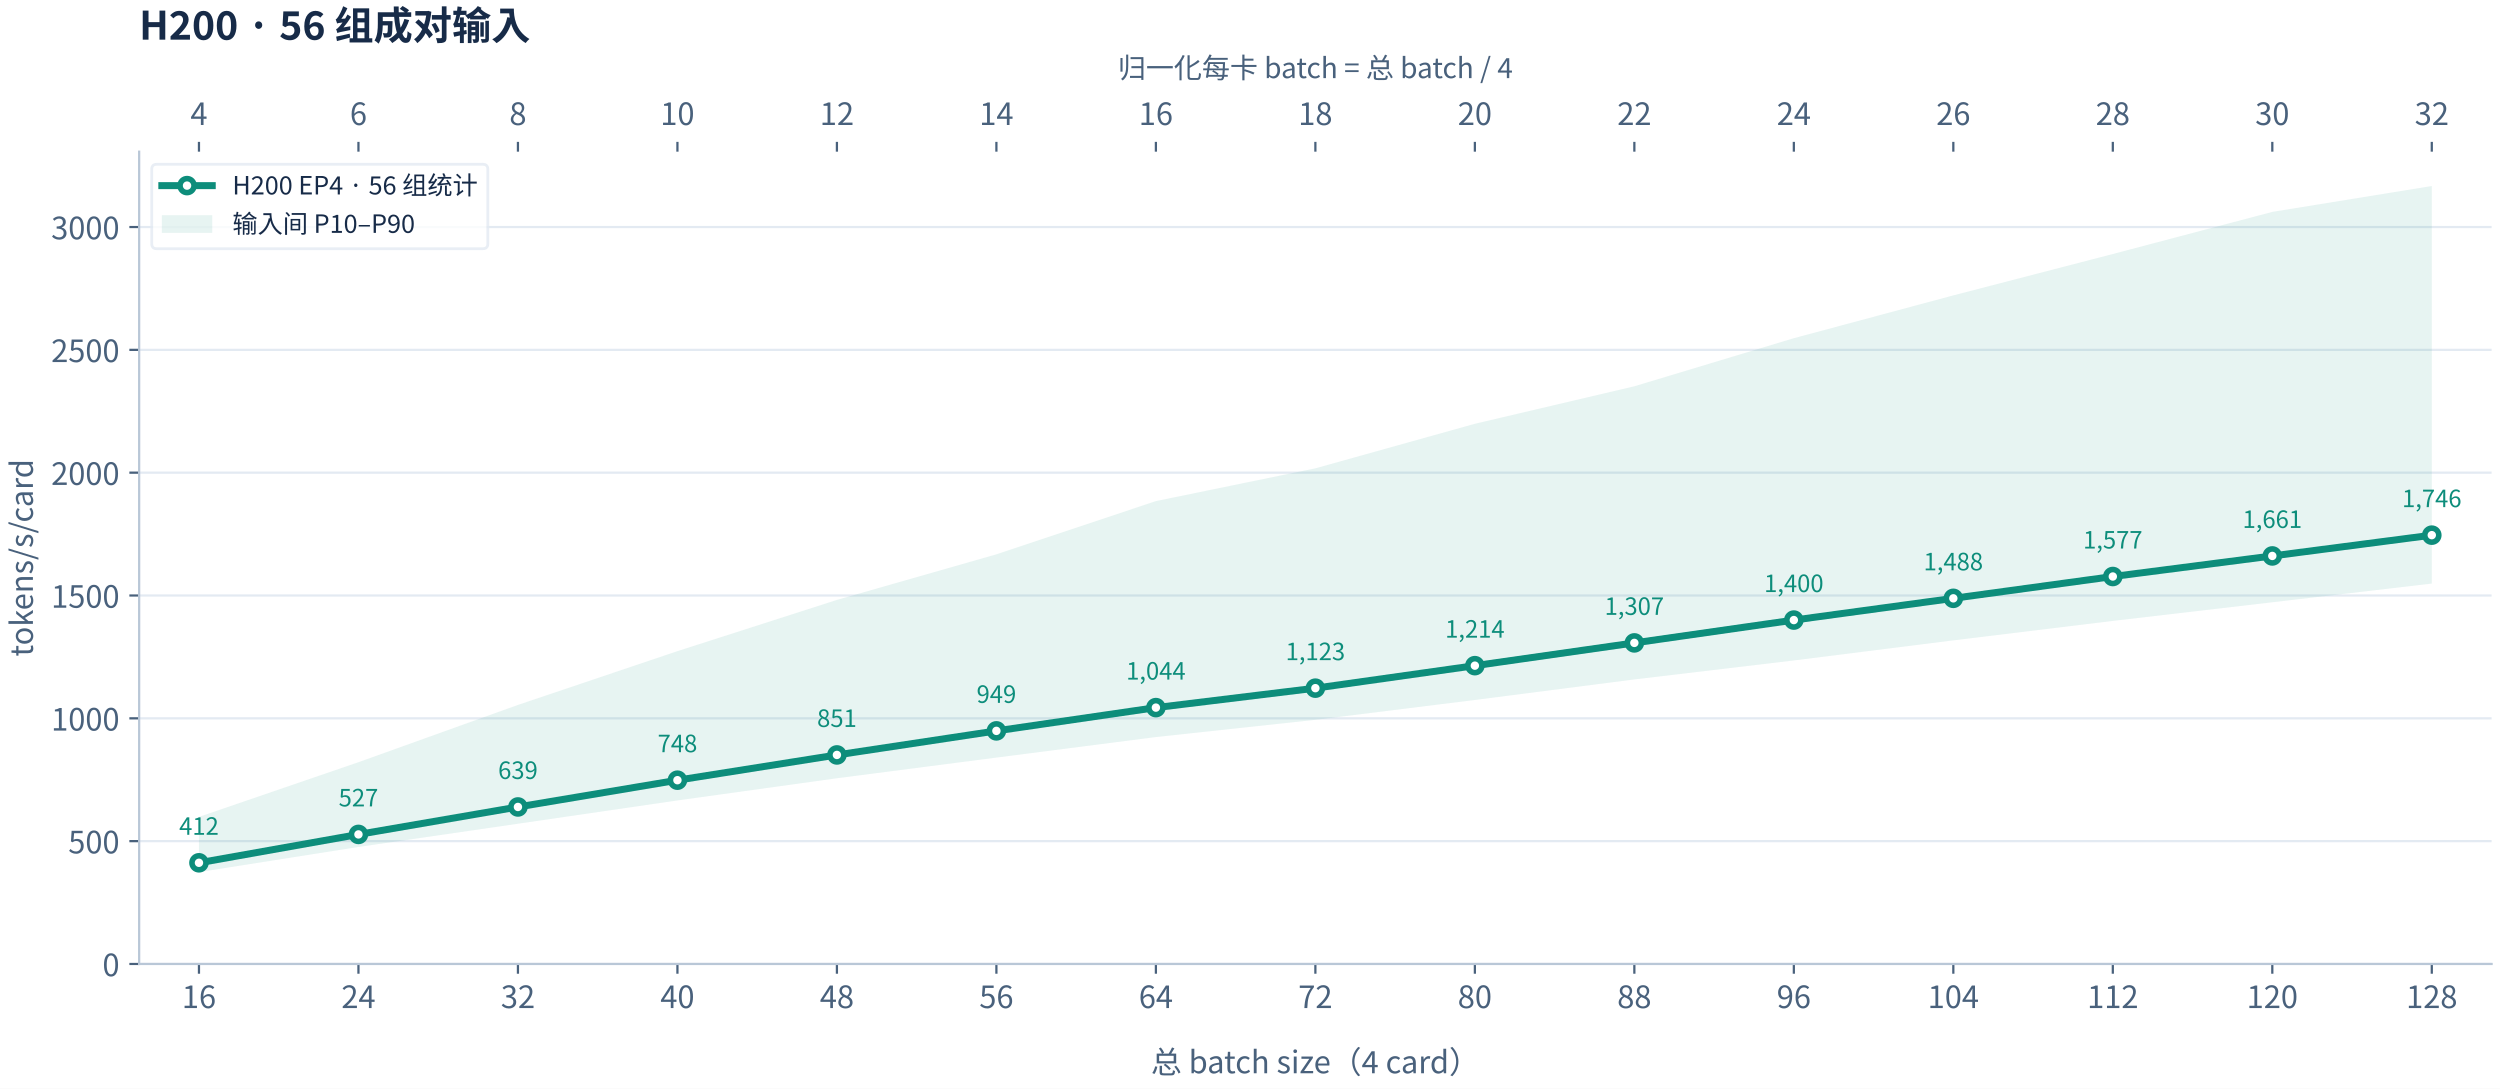
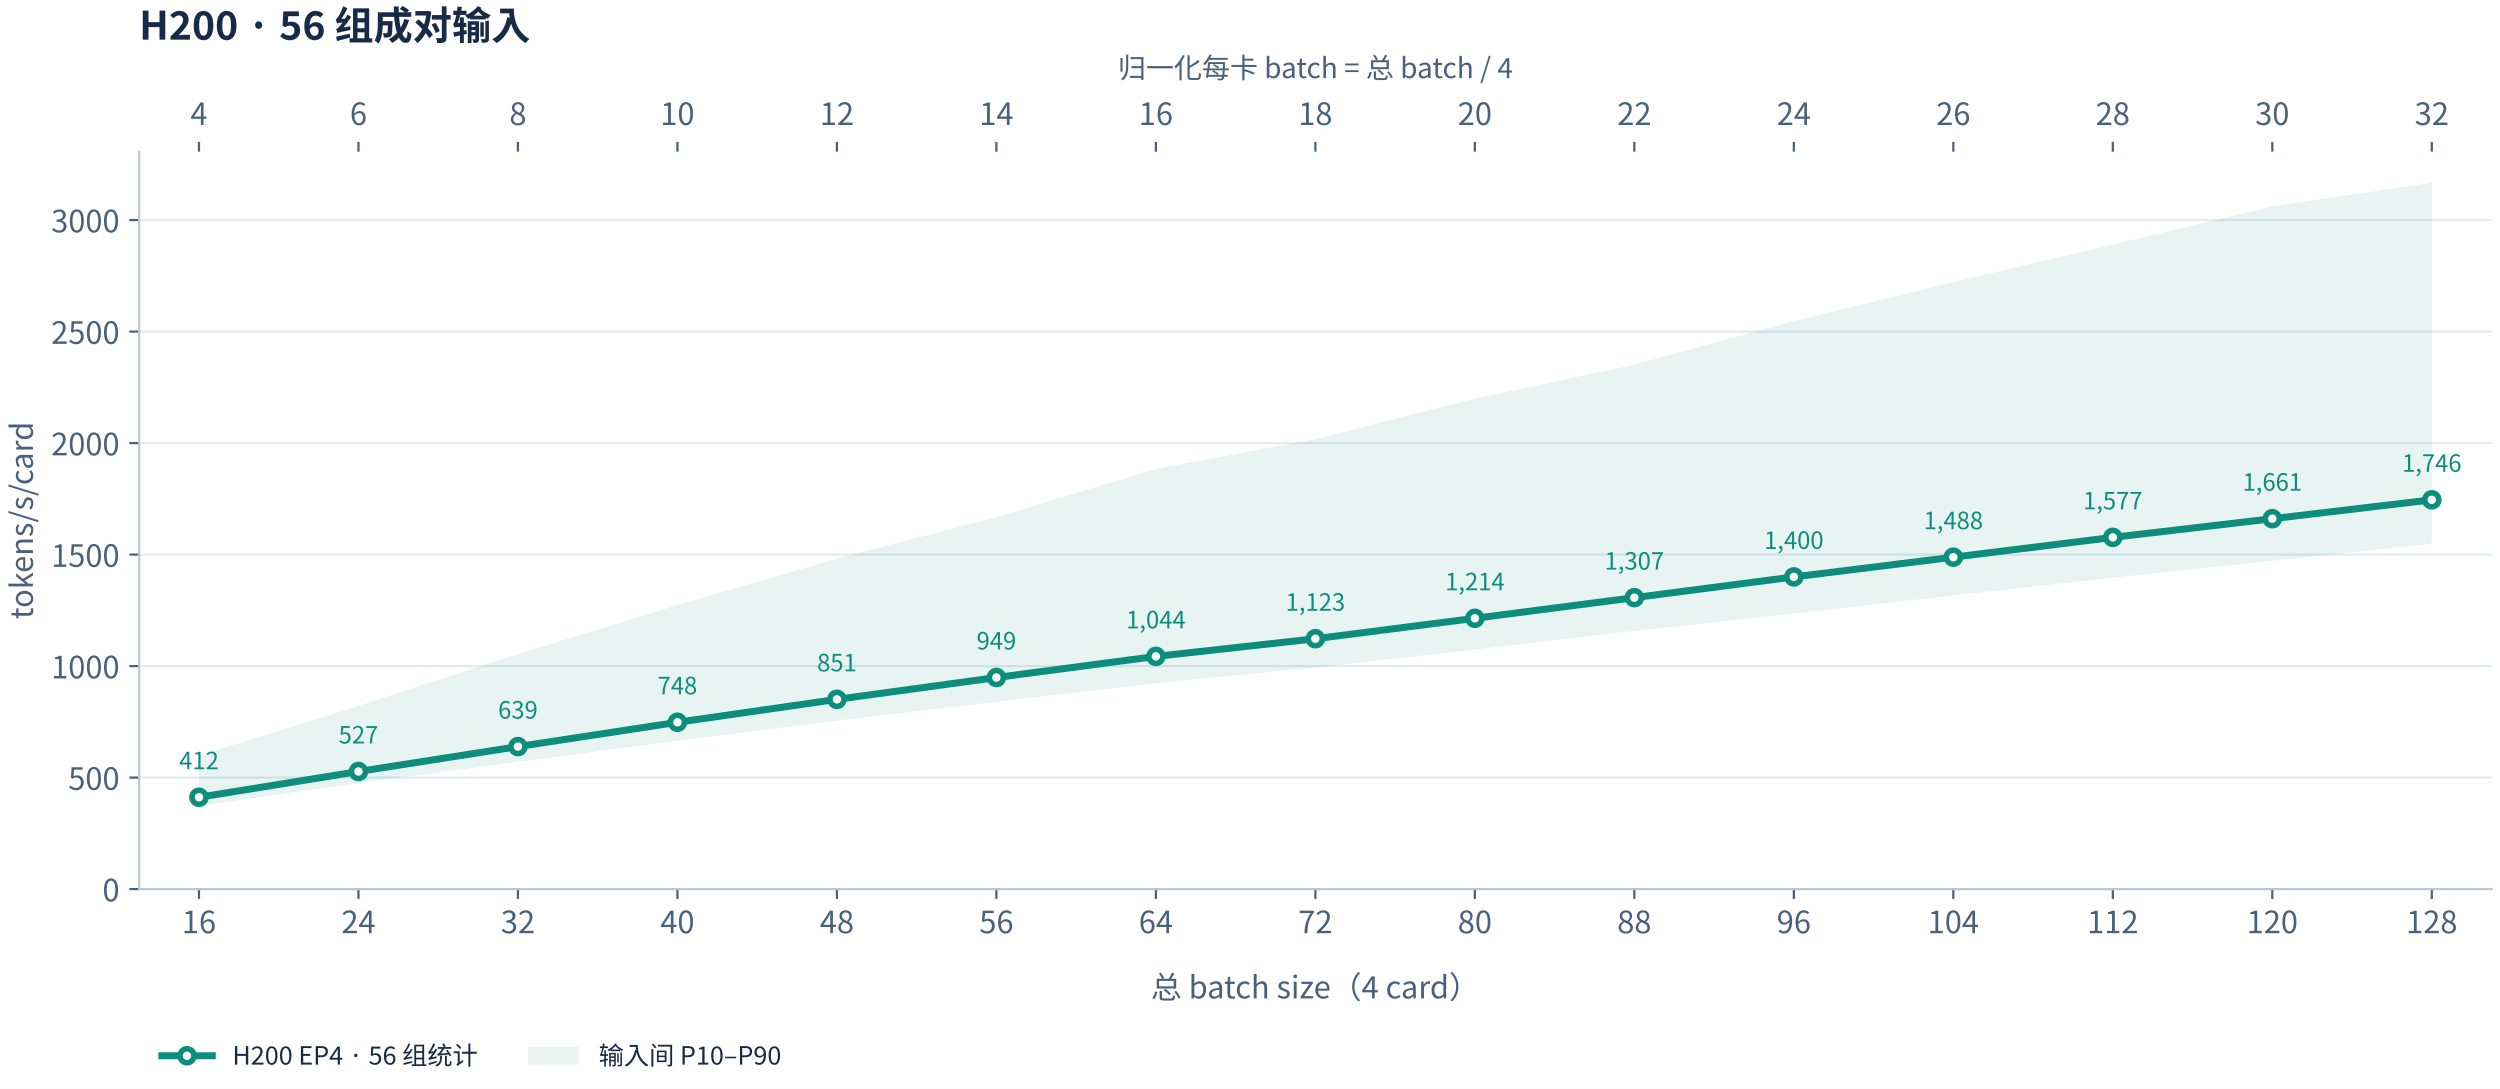
<svg xmlns="http://www.w3.org/2000/svg" xmlns:xlink="http://www.w3.org/1999/xlink" role="img" aria-label="H200 · 56 组成对输入" width="892.8pt" height="388.8pt" viewBox="0 0 892.8 388.8" version="1.1">
  <defs>
    <style type="text/css">*{stroke-linejoin: round; stroke-linecap: butt}</style>
  </defs>
  <g id="h200-56-throughput-figure_1">
    <g id="h200-56-throughput-patch_1">
      <path d="M 0 388.8 L 892.8 388.8 L 892.8 0 L 0 0 z " style="fill: #ffffff" />
    </g>
    <g id="h200-56-throughput-axes_1">
      <g id="h200-56-throughput-patch_2">
-         <path d="M 49.695 344.25 L 889.8 344.25 L 889.8 54.172 L 49.695 54.172 z " style="fill: #ffffff" />
+         <path d="M 49.695 317.517 L 889.8 317.517 L 889.8 54.172 L 49.695 54.172 z " style="fill: #ffffff" />
      </g>
      <g id="h200-56-throughput-axes_2">
        <g id="h200-56-throughput-patch_3">
          <path d="M 49.695 54.172 L 889.8 54.172 L 889.8 54.172 L 49.695 54.172 z " style="fill: #ffffff" />
        </g>
        <g id="h200-56-throughput-matplotlib.axis_1">
          <g id="h200-56-throughput-xtick_1">
            <g id="h200-56-throughput-line2d_1">
              <defs>
                <path id="h200-56-throughput-mecb2e9e9a6" d="M 0 0 L 0 -3.5 " style="stroke: #49617c; stroke-width: 0.8" />
              </defs>
              <g>
                <use xlink:href="#h200-56-throughput-mecb2e9e9a6" x="71.054" y="54.172" style="fill: #49617c; stroke: #49617c; stroke-width: 0.8" />
              </g>
            </g>
            <g id="h200-56-throughput-text_1">
              <text style="font-size: 11px; font-family: 'Noto Sans CJK JP'; text-anchor: middle; fill: #49617c" x="71.054" y="44.652" transform="rotate(-0 71.05383 44.65212)">4</text>
            </g>
          </g>
          <g id="h200-56-throughput-xtick_2">
            <g id="h200-56-throughput-line2d_2">
              <g>
                <use xlink:href="#h200-56-throughput-mecb2e9e9a6" x="128.01" y="54.172" style="fill: #49617c; stroke: #49617c; stroke-width: 0.8" />
              </g>
            </g>
            <g id="h200-56-throughput-text_2">
              <text style="font-size: 11px; font-family: 'Noto Sans CJK JP'; text-anchor: middle; fill: #49617c" x="128.01" y="44.652" transform="rotate(-0 128.0101 44.65212)">6</text>
            </g>
          </g>
          <g id="h200-56-throughput-xtick_3">
            <g id="h200-56-throughput-line2d_3">
              <g>
                <use xlink:href="#h200-56-throughput-mecb2e9e9a6" x="184.966" y="54.172" style="fill: #49617c; stroke: #49617c; stroke-width: 0.8" />
              </g>
            </g>
            <g id="h200-56-throughput-text_3">
              <text style="font-size: 11px; font-family: 'Noto Sans CJK JP'; text-anchor: middle; fill: #49617c" x="184.966" y="44.652" transform="rotate(-0 184.9663 44.65212)">8</text>
            </g>
          </g>
          <g id="h200-56-throughput-xtick_4">
            <g id="h200-56-throughput-line2d_4">
              <g>
                <use xlink:href="#h200-56-throughput-mecb2e9e9a6" x="241.923" y="54.172" style="fill: #49617c; stroke: #49617c; stroke-width: 0.8" />
              </g>
            </g>
            <g id="h200-56-throughput-text_4">
              <text style="font-size: 11px; font-family: 'Noto Sans CJK JP'; text-anchor: middle; fill: #49617c" x="241.923" y="44.652" transform="rotate(-0 241.9225 44.65212)">10</text>
            </g>
          </g>
          <g id="h200-56-throughput-xtick_5">
            <g id="h200-56-throughput-line2d_5">
              <g>
                <use xlink:href="#h200-56-throughput-mecb2e9e9a6" x="298.879" y="54.172" style="fill: #49617c; stroke: #49617c; stroke-width: 0.8" />
              </g>
            </g>
            <g id="h200-56-throughput-text_5">
              <text style="font-size: 11px; font-family: 'Noto Sans CJK JP'; text-anchor: middle; fill: #49617c" x="298.879" y="44.652" transform="rotate(-0 298.8788 44.65212)">12</text>
            </g>
          </g>
          <g id="h200-56-throughput-xtick_6">
            <g id="h200-56-throughput-line2d_6">
              <g>
                <use xlink:href="#h200-56-throughput-mecb2e9e9a6" x="355.835" y="54.172" style="fill: #49617c; stroke: #49617c; stroke-width: 0.8" />
              </g>
            </g>
            <g id="h200-56-throughput-text_6">
              <text style="font-size: 11px; font-family: 'Noto Sans CJK JP'; text-anchor: middle; fill: #49617c" x="355.835" y="44.652" transform="rotate(-0 355.835 44.65212)">14</text>
            </g>
          </g>
          <g id="h200-56-throughput-xtick_7">
            <g id="h200-56-throughput-line2d_7">
              <g>
                <use xlink:href="#h200-56-throughput-mecb2e9e9a6" x="412.791" y="54.172" style="fill: #49617c; stroke: #49617c; stroke-width: 0.8" />
              </g>
            </g>
            <g id="h200-56-throughput-text_7">
              <text style="font-size: 11px; font-family: 'Noto Sans CJK JP'; text-anchor: middle; fill: #49617c" x="412.791" y="44.652" transform="rotate(-0 412.7913 44.65212)">16</text>
            </g>
          </g>
          <g id="h200-56-throughput-xtick_8">
            <g id="h200-56-throughput-line2d_8">
              <g>
                <use xlink:href="#h200-56-throughput-mecb2e9e9a6" x="469.748" y="54.172" style="fill: #49617c; stroke: #49617c; stroke-width: 0.8" />
              </g>
            </g>
            <g id="h200-56-throughput-text_8">
              <text style="font-size: 11px; font-family: 'Noto Sans CJK JP'; text-anchor: middle; fill: #49617c" x="469.748" y="44.652" transform="rotate(-0 469.7475 44.65212)">18</text>
            </g>
          </g>
          <g id="h200-56-throughput-xtick_9">
            <g id="h200-56-throughput-line2d_9">
              <g>
                <use xlink:href="#h200-56-throughput-mecb2e9e9a6" x="526.704" y="54.172" style="fill: #49617c; stroke: #49617c; stroke-width: 0.8" />
              </g>
            </g>
            <g id="h200-56-throughput-text_9">
              <text style="font-size: 11px; font-family: 'Noto Sans CJK JP'; text-anchor: middle; fill: #49617c" x="526.704" y="44.652" transform="rotate(-0 526.7037 44.65212)">20</text>
            </g>
          </g>
          <g id="h200-56-throughput-xtick_10">
            <g id="h200-56-throughput-line2d_10">
              <g>
                <use xlink:href="#h200-56-throughput-mecb2e9e9a6" x="583.66" y="54.172" style="fill: #49617c; stroke: #49617c; stroke-width: 0.8" />
              </g>
            </g>
            <g id="h200-56-throughput-text_10">
              <text style="font-size: 11px; font-family: 'Noto Sans CJK JP'; text-anchor: middle; fill: #49617c" x="583.66" y="44.652" transform="rotate(-0 583.66 44.65212)">22</text>
            </g>
          </g>
          <g id="h200-56-throughput-xtick_11">
            <g id="h200-56-throughput-line2d_11">
              <g>
                <use xlink:href="#h200-56-throughput-mecb2e9e9a6" x="640.616" y="54.172" style="fill: #49617c; stroke: #49617c; stroke-width: 0.8" />
              </g>
            </g>
            <g id="h200-56-throughput-text_11">
              <text style="font-size: 11px; font-family: 'Noto Sans CJK JP'; text-anchor: middle; fill: #49617c" x="640.616" y="44.652" transform="rotate(-0 640.6162 44.65212)">24</text>
            </g>
          </g>
          <g id="h200-56-throughput-xtick_12">
            <g id="h200-56-throughput-line2d_12">
              <g>
                <use xlink:href="#h200-56-throughput-mecb2e9e9a6" x="697.572" y="54.172" style="fill: #49617c; stroke: #49617c; stroke-width: 0.8" />
              </g>
            </g>
            <g id="h200-56-throughput-text_12">
              <text style="font-size: 11px; font-family: 'Noto Sans CJK JP'; text-anchor: middle; fill: #49617c" x="697.572" y="44.652" transform="rotate(-0 697.5725 44.65212)">26</text>
            </g>
          </g>
          <g id="h200-56-throughput-xtick_13">
            <g id="h200-56-throughput-line2d_13">
              <g>
                <use xlink:href="#h200-56-throughput-mecb2e9e9a6" x="754.529" y="54.172" style="fill: #49617c; stroke: #49617c; stroke-width: 0.8" />
              </g>
            </g>
            <g id="h200-56-throughput-text_13">
              <text style="font-size: 11px; font-family: 'Noto Sans CJK JP'; text-anchor: middle; fill: #49617c" x="754.529" y="44.652" transform="rotate(-0 754.5287 44.65212)">28</text>
            </g>
          </g>
          <g id="h200-56-throughput-xtick_14">
            <g id="h200-56-throughput-line2d_14">
              <g>
                <use xlink:href="#h200-56-throughput-mecb2e9e9a6" x="811.485" y="54.172" style="fill: #49617c; stroke: #49617c; stroke-width: 0.8" />
              </g>
            </g>
            <g id="h200-56-throughput-text_14">
              <text style="font-size: 11px; font-family: 'Noto Sans CJK JP'; text-anchor: middle; fill: #49617c" x="811.485" y="44.652" transform="rotate(-0 811.4849 44.65212)">30</text>
            </g>
          </g>
          <g id="h200-56-throughput-xtick_15">
            <g id="h200-56-throughput-line2d_15">
              <g>
                <use xlink:href="#h200-56-throughput-mecb2e9e9a6" x="868.441" y="54.172" style="fill: #49617c; stroke: #49617c; stroke-width: 0.8" />
              </g>
            </g>
            <g id="h200-56-throughput-text_15">
              <text style="font-size: 11px; font-family: 'Noto Sans CJK JP'; text-anchor: middle; fill: #49617c" x="868.441" y="44.652" transform="rotate(-0 868.4412 44.65212)">32</text>
            </g>
          </g>
          <g id="h200-56-throughput-text_16">
            <text style="font-size: 10px; font-family: 'Noto Sans CJK JP'; text-anchor: middle; fill: #49617c" x="469.748" y="27.897" transform="rotate(-0 469.7475 27.8968)">归一化每卡 batch = 总 batch / 4</text>
          </g>
        </g>
        <g id="h200-56-throughput-matplotlib.axis_2" />
      </g>
      <g id="h200-56-throughput-matplotlib.axis_3">
        <g id="h200-56-throughput-xtick_16">
          <g id="h200-56-throughput-line2d_16">
            <defs>
              <path id="h200-56-throughput-mc6863bb9b3" d="M 0 0 L 0 3.5 " style="stroke: #49617c; stroke-width: 0.8" />
            </defs>
            <g>
-               <use xlink:href="#h200-56-throughput-mc6863bb9b3" x="71.054" y="344.25" style="fill: #49617c; stroke: #49617c; stroke-width: 0.8" />
+               <use xlink:href="#h200-56-throughput-mc6863bb9b3" x="71.054" y="317.517" style="fill: #49617c; stroke: #49617c; stroke-width: 0.8" />
            </g>
          </g>
          <g id="h200-56-throughput-text_17">
-             <text style="font-size: 11px; font-family: 'Noto Sans CJK JP'; text-anchor: middle; fill: #49617c" x="71.054" y="360.005" transform="rotate(-0 71.05383 360.0051)">16</text>
+             <text style="font-size: 11px; font-family: 'Noto Sans CJK JP'; text-anchor: middle; fill: #49617c" x="71.054" y="333.272" transform="rotate(-0 71.05383 333.2725)">16</text>
          </g>
        </g>
        <g id="h200-56-throughput-xtick_17">
          <g id="h200-56-throughput-line2d_17">
            <g>
-               <use xlink:href="#h200-56-throughput-mc6863bb9b3" x="128.01" y="344.25" style="fill: #49617c; stroke: #49617c; stroke-width: 0.8" />
+               <use xlink:href="#h200-56-throughput-mc6863bb9b3" x="128.01" y="317.517" style="fill: #49617c; stroke: #49617c; stroke-width: 0.8" />
            </g>
          </g>
          <g id="h200-56-throughput-text_18">
-             <text style="font-size: 11px; font-family: 'Noto Sans CJK JP'; text-anchor: middle; fill: #49617c" x="128.01" y="360.005" transform="rotate(-0 128.0101 360.0051)">24</text>
+             <text style="font-size: 11px; font-family: 'Noto Sans CJK JP'; text-anchor: middle; fill: #49617c" x="128.01" y="333.272" transform="rotate(-0 128.0101 333.2725)">24</text>
          </g>
        </g>
        <g id="h200-56-throughput-xtick_18">
          <g id="h200-56-throughput-line2d_18">
            <g>
-               <use xlink:href="#h200-56-throughput-mc6863bb9b3" x="184.966" y="344.25" style="fill: #49617c; stroke: #49617c; stroke-width: 0.8" />
+               <use xlink:href="#h200-56-throughput-mc6863bb9b3" x="184.966" y="317.517" style="fill: #49617c; stroke: #49617c; stroke-width: 0.8" />
            </g>
          </g>
          <g id="h200-56-throughput-text_19">
-             <text style="font-size: 11px; font-family: 'Noto Sans CJK JP'; text-anchor: middle; fill: #49617c" x="184.966" y="360.005" transform="rotate(-0 184.9663 360.0051)">32</text>
+             <text style="font-size: 11px; font-family: 'Noto Sans CJK JP'; text-anchor: middle; fill: #49617c" x="184.966" y="333.272" transform="rotate(-0 184.9663 333.2725)">32</text>
          </g>
        </g>
        <g id="h200-56-throughput-xtick_19">
          <g id="h200-56-throughput-line2d_19">
            <g>
-               <use xlink:href="#h200-56-throughput-mc6863bb9b3" x="241.923" y="344.25" style="fill: #49617c; stroke: #49617c; stroke-width: 0.8" />
+               <use xlink:href="#h200-56-throughput-mc6863bb9b3" x="241.923" y="317.517" style="fill: #49617c; stroke: #49617c; stroke-width: 0.8" />
            </g>
          </g>
          <g id="h200-56-throughput-text_20">
-             <text style="font-size: 11px; font-family: 'Noto Sans CJK JP'; text-anchor: middle; fill: #49617c" x="241.923" y="360.005" transform="rotate(-0 241.9225 360.0051)">40</text>
+             <text style="font-size: 11px; font-family: 'Noto Sans CJK JP'; text-anchor: middle; fill: #49617c" x="241.923" y="333.272" transform="rotate(-0 241.9225 333.2725)">40</text>
          </g>
        </g>
        <g id="h200-56-throughput-xtick_20">
          <g id="h200-56-throughput-line2d_20">
            <g>
-               <use xlink:href="#h200-56-throughput-mc6863bb9b3" x="298.879" y="344.25" style="fill: #49617c; stroke: #49617c; stroke-width: 0.8" />
+               <use xlink:href="#h200-56-throughput-mc6863bb9b3" x="298.879" y="317.517" style="fill: #49617c; stroke: #49617c; stroke-width: 0.8" />
            </g>
          </g>
          <g id="h200-56-throughput-text_21">
-             <text style="font-size: 11px; font-family: 'Noto Sans CJK JP'; text-anchor: middle; fill: #49617c" x="298.879" y="360.005" transform="rotate(-0 298.8788 360.0051)">48</text>
+             <text style="font-size: 11px; font-family: 'Noto Sans CJK JP'; text-anchor: middle; fill: #49617c" x="298.879" y="333.272" transform="rotate(-0 298.8788 333.2725)">48</text>
          </g>
        </g>
        <g id="h200-56-throughput-xtick_21">
          <g id="h200-56-throughput-line2d_21">
            <g>
-               <use xlink:href="#h200-56-throughput-mc6863bb9b3" x="355.835" y="344.25" style="fill: #49617c; stroke: #49617c; stroke-width: 0.8" />
+               <use xlink:href="#h200-56-throughput-mc6863bb9b3" x="355.835" y="317.517" style="fill: #49617c; stroke: #49617c; stroke-width: 0.8" />
            </g>
          </g>
          <g id="h200-56-throughput-text_22">
-             <text style="font-size: 11px; font-family: 'Noto Sans CJK JP'; text-anchor: middle; fill: #49617c" x="355.835" y="360.005" transform="rotate(-0 355.835 360.0051)">56</text>
+             <text style="font-size: 11px; font-family: 'Noto Sans CJK JP'; text-anchor: middle; fill: #49617c" x="355.835" y="333.272" transform="rotate(-0 355.835 333.2725)">56</text>
          </g>
        </g>
        <g id="h200-56-throughput-xtick_22">
          <g id="h200-56-throughput-line2d_22">
            <g>
-               <use xlink:href="#h200-56-throughput-mc6863bb9b3" x="412.791" y="344.25" style="fill: #49617c; stroke: #49617c; stroke-width: 0.8" />
+               <use xlink:href="#h200-56-throughput-mc6863bb9b3" x="412.791" y="317.517" style="fill: #49617c; stroke: #49617c; stroke-width: 0.8" />
            </g>
          </g>
          <g id="h200-56-throughput-text_23">
-             <text style="font-size: 11px; font-family: 'Noto Sans CJK JP'; text-anchor: middle; fill: #49617c" x="412.791" y="360.005" transform="rotate(-0 412.7913 360.0051)">64</text>
+             <text style="font-size: 11px; font-family: 'Noto Sans CJK JP'; text-anchor: middle; fill: #49617c" x="412.791" y="333.272" transform="rotate(-0 412.7913 333.2725)">64</text>
          </g>
        </g>
        <g id="h200-56-throughput-xtick_23">
          <g id="h200-56-throughput-line2d_23">
            <g>
-               <use xlink:href="#h200-56-throughput-mc6863bb9b3" x="469.748" y="344.25" style="fill: #49617c; stroke: #49617c; stroke-width: 0.8" />
+               <use xlink:href="#h200-56-throughput-mc6863bb9b3" x="469.748" y="317.517" style="fill: #49617c; stroke: #49617c; stroke-width: 0.8" />
            </g>
          </g>
          <g id="h200-56-throughput-text_24">
-             <text style="font-size: 11px; font-family: 'Noto Sans CJK JP'; text-anchor: middle; fill: #49617c" x="469.748" y="360.005" transform="rotate(-0 469.7475 360.0051)">72</text>
+             <text style="font-size: 11px; font-family: 'Noto Sans CJK JP'; text-anchor: middle; fill: #49617c" x="469.748" y="333.272" transform="rotate(-0 469.7475 333.2725)">72</text>
          </g>
        </g>
        <g id="h200-56-throughput-xtick_24">
          <g id="h200-56-throughput-line2d_24">
            <g>
-               <use xlink:href="#h200-56-throughput-mc6863bb9b3" x="526.704" y="344.25" style="fill: #49617c; stroke: #49617c; stroke-width: 0.8" />
+               <use xlink:href="#h200-56-throughput-mc6863bb9b3" x="526.704" y="317.517" style="fill: #49617c; stroke: #49617c; stroke-width: 0.8" />
            </g>
          </g>
          <g id="h200-56-throughput-text_25">
-             <text style="font-size: 11px; font-family: 'Noto Sans CJK JP'; text-anchor: middle; fill: #49617c" x="526.704" y="360.005" transform="rotate(-0 526.7037 360.0051)">80</text>
+             <text style="font-size: 11px; font-family: 'Noto Sans CJK JP'; text-anchor: middle; fill: #49617c" x="526.704" y="333.272" transform="rotate(-0 526.7037 333.2725)">80</text>
          </g>
        </g>
        <g id="h200-56-throughput-xtick_25">
          <g id="h200-56-throughput-line2d_25">
            <g>
-               <use xlink:href="#h200-56-throughput-mc6863bb9b3" x="583.66" y="344.25" style="fill: #49617c; stroke: #49617c; stroke-width: 0.8" />
+               <use xlink:href="#h200-56-throughput-mc6863bb9b3" x="583.66" y="317.517" style="fill: #49617c; stroke: #49617c; stroke-width: 0.8" />
            </g>
          </g>
          <g id="h200-56-throughput-text_26">
-             <text style="font-size: 11px; font-family: 'Noto Sans CJK JP'; text-anchor: middle; fill: #49617c" x="583.66" y="360.005" transform="rotate(-0 583.66 360.0051)">88</text>
+             <text style="font-size: 11px; font-family: 'Noto Sans CJK JP'; text-anchor: middle; fill: #49617c" x="583.66" y="333.272" transform="rotate(-0 583.66 333.2725)">88</text>
          </g>
        </g>
        <g id="h200-56-throughput-xtick_26">
          <g id="h200-56-throughput-line2d_26">
            <g>
-               <use xlink:href="#h200-56-throughput-mc6863bb9b3" x="640.616" y="344.25" style="fill: #49617c; stroke: #49617c; stroke-width: 0.8" />
+               <use xlink:href="#h200-56-throughput-mc6863bb9b3" x="640.616" y="317.517" style="fill: #49617c; stroke: #49617c; stroke-width: 0.8" />
            </g>
          </g>
          <g id="h200-56-throughput-text_27">
-             <text style="font-size: 11px; font-family: 'Noto Sans CJK JP'; text-anchor: middle; fill: #49617c" x="640.616" y="360.005" transform="rotate(-0 640.6162 360.0051)">96</text>
+             <text style="font-size: 11px; font-family: 'Noto Sans CJK JP'; text-anchor: middle; fill: #49617c" x="640.616" y="333.272" transform="rotate(-0 640.6162 333.2725)">96</text>
          </g>
        </g>
        <g id="h200-56-throughput-xtick_27">
          <g id="h200-56-throughput-line2d_27">
            <g>
-               <use xlink:href="#h200-56-throughput-mc6863bb9b3" x="697.572" y="344.25" style="fill: #49617c; stroke: #49617c; stroke-width: 0.8" />
+               <use xlink:href="#h200-56-throughput-mc6863bb9b3" x="697.572" y="317.517" style="fill: #49617c; stroke: #49617c; stroke-width: 0.8" />
            </g>
          </g>
          <g id="h200-56-throughput-text_28">
-             <text style="font-size: 11px; font-family: 'Noto Sans CJK JP'; text-anchor: middle; fill: #49617c" x="697.572" y="360.005" transform="rotate(-0 697.5725 360.0051)">104</text>
+             <text style="font-size: 11px; font-family: 'Noto Sans CJK JP'; text-anchor: middle; fill: #49617c" x="697.572" y="333.272" transform="rotate(-0 697.5725 333.2725)">104</text>
          </g>
        </g>
        <g id="h200-56-throughput-xtick_28">
          <g id="h200-56-throughput-line2d_28">
            <g>
-               <use xlink:href="#h200-56-throughput-mc6863bb9b3" x="754.529" y="344.25" style="fill: #49617c; stroke: #49617c; stroke-width: 0.8" />
+               <use xlink:href="#h200-56-throughput-mc6863bb9b3" x="754.529" y="317.517" style="fill: #49617c; stroke: #49617c; stroke-width: 0.8" />
            </g>
          </g>
          <g id="h200-56-throughput-text_29">
-             <text style="font-size: 11px; font-family: 'Noto Sans CJK JP'; text-anchor: middle; fill: #49617c" x="754.529" y="360.005" transform="rotate(-0 754.5287 360.0051)">112</text>
+             <text style="font-size: 11px; font-family: 'Noto Sans CJK JP'; text-anchor: middle; fill: #49617c" x="754.529" y="333.272" transform="rotate(-0 754.5287 333.2725)">112</text>
          </g>
        </g>
        <g id="h200-56-throughput-xtick_29">
          <g id="h200-56-throughput-line2d_29">
            <g>
-               <use xlink:href="#h200-56-throughput-mc6863bb9b3" x="811.485" y="344.25" style="fill: #49617c; stroke: #49617c; stroke-width: 0.8" />
+               <use xlink:href="#h200-56-throughput-mc6863bb9b3" x="811.485" y="317.517" style="fill: #49617c; stroke: #49617c; stroke-width: 0.8" />
            </g>
          </g>
          <g id="h200-56-throughput-text_30">
-             <text style="font-size: 11px; font-family: 'Noto Sans CJK JP'; text-anchor: middle; fill: #49617c" x="811.485" y="360.005" transform="rotate(-0 811.4849 360.0051)">120</text>
+             <text style="font-size: 11px; font-family: 'Noto Sans CJK JP'; text-anchor: middle; fill: #49617c" x="811.485" y="333.272" transform="rotate(-0 811.4849 333.2725)">120</text>
          </g>
        </g>
        <g id="h200-56-throughput-xtick_30">
          <g id="h200-56-throughput-line2d_30">
            <g>
-               <use xlink:href="#h200-56-throughput-mc6863bb9b3" x="868.441" y="344.25" style="fill: #49617c; stroke: #49617c; stroke-width: 0.8" />
+               <use xlink:href="#h200-56-throughput-mc6863bb9b3" x="868.441" y="317.517" style="fill: #49617c; stroke: #49617c; stroke-width: 0.8" />
            </g>
          </g>
          <g id="h200-56-throughput-text_31">
-             <text style="font-size: 11px; font-family: 'Noto Sans CJK JP'; text-anchor: middle; fill: #49617c" x="868.441" y="360.005" transform="rotate(-0 868.4412 360.0051)">128</text>
+             <text style="font-size: 11px; font-family: 'Noto Sans CJK JP'; text-anchor: middle; fill: #49617c" x="868.441" y="333.272" transform="rotate(-0 868.4412 333.2725)">128</text>
          </g>
        </g>
        <g id="h200-56-throughput-text_32">
-           <text style="font-size: 11px; font-family: 'Noto Sans CJK JP'; text-anchor: middle; fill: #49617c" x="469.748" y="383.28" transform="rotate(-0 469.7475 383.2801)">总 batch size（4 card）</text>
+           <text style="font-size: 11px; font-family: 'Noto Sans CJK JP'; text-anchor: middle; fill: #49617c" x="469.748" y="356.547" transform="rotate(-0 469.7475 356.5475)">总 batch size（4 card）</text>
        </g>
      </g>
      <g id="h200-56-throughput-matplotlib.axis_4">
        <g id="h200-56-throughput-ytick_1">
          <g id="h200-56-throughput-line2d_31">
-             <path d="M 49.695 344.25 L 889.8 344.25 " clip-path="url(#h200-56-throughput-pe8c5ae8e79)" style="fill: none; stroke: #e3eaf2; stroke-width: 0.8; stroke-linecap: square" />
+             <path d="M 49.695 317.517 L 889.8 317.517 " clip-path="url(#h200-56-throughput-p4785d5ebff)" style="fill: none; stroke: #e3eaf2; stroke-width: 0.8; stroke-linecap: square" />
          </g>
          <g id="h200-56-throughput-line2d_32">
            <defs>
              <path id="h200-56-throughput-mb630600054" d="M 0 0 L -3.5 0 " style="stroke: #49617c; stroke-width: 0.8" />
            </defs>
            <g>
-               <use xlink:href="#h200-56-throughput-mb630600054" x="49.695" y="344.25" style="fill: #49617c; stroke: #49617c; stroke-width: 0.8" />
+               <use xlink:href="#h200-56-throughput-mb630600054" x="49.695" y="317.517" style="fill: #49617c; stroke: #49617c; stroke-width: 0.8" />
            </g>
          </g>
          <g id="h200-56-throughput-text_33">
-             <text style="font-size: 11px; font-family: 'Noto Sans CJK JP'; text-anchor: end; fill: #49617c" x="42.695" y="348.627" transform="rotate(-0 42.69524 348.6274)">0</text>
+             <text style="font-size: 11px; font-family: 'Noto Sans CJK JP'; text-anchor: end; fill: #49617c" x="42.695" y="321.895" transform="rotate(-0 42.69524 321.8948)">0</text>
          </g>
        </g>
        <g id="h200-56-throughput-ytick_2">
          <g id="h200-56-throughput-line2d_33">
-             <path d="M 49.695 300.387 L 889.8 300.387 " clip-path="url(#h200-56-throughput-pe8c5ae8e79)" style="fill: none; stroke: #e3eaf2; stroke-width: 0.8; stroke-linecap: square" />
+             <path d="M 49.695 277.697 L 889.8 277.697 " clip-path="url(#h200-56-throughput-p4785d5ebff)" style="fill: none; stroke: #e3eaf2; stroke-width: 0.8; stroke-linecap: square" />
          </g>
          <g id="h200-56-throughput-line2d_34">
            <g>
-               <use xlink:href="#h200-56-throughput-mb630600054" x="49.695" y="300.387" style="fill: #49617c; stroke: #49617c; stroke-width: 0.8" />
+               <use xlink:href="#h200-56-throughput-mb630600054" x="49.695" y="277.697" style="fill: #49617c; stroke: #49617c; stroke-width: 0.8" />
            </g>
          </g>
          <g id="h200-56-throughput-text_34">
-             <text style="font-size: 11px; font-family: 'Noto Sans CJK JP'; text-anchor: end; fill: #49617c" x="42.695" y="304.765" transform="rotate(-0 42.69524 304.7652)">500</text>
+             <text style="font-size: 11px; font-family: 'Noto Sans CJK JP'; text-anchor: end; fill: #49617c" x="42.695" y="282.075" transform="rotate(-0 42.69524 282.0748)">500</text>
          </g>
        </g>
        <g id="h200-56-throughput-ytick_3">
          <g id="h200-56-throughput-line2d_35">
-             <path d="M 49.695 256.525 L 889.8 256.525 " clip-path="url(#h200-56-throughput-pe8c5ae8e79)" style="fill: none; stroke: #e3eaf2; stroke-width: 0.8; stroke-linecap: square" />
+             <path d="M 49.695 237.877 L 889.8 237.877 " clip-path="url(#h200-56-throughput-p4785d5ebff)" style="fill: none; stroke: #e3eaf2; stroke-width: 0.8; stroke-linecap: square" />
          </g>
          <g id="h200-56-throughput-line2d_36">
            <g>
-               <use xlink:href="#h200-56-throughput-mb630600054" x="49.695" y="256.525" style="fill: #49617c; stroke: #49617c; stroke-width: 0.8" />
+               <use xlink:href="#h200-56-throughput-mb630600054" x="49.695" y="237.877" style="fill: #49617c; stroke: #49617c; stroke-width: 0.8" />
            </g>
          </g>
          <g id="h200-56-throughput-text_35">
-             <text style="font-size: 11px; font-family: 'Noto Sans CJK JP'; text-anchor: end; fill: #49617c" x="42.695" y="260.903" transform="rotate(-0 42.69524 260.9029)">1000</text>
+             <text style="font-size: 11px; font-family: 'Noto Sans CJK JP'; text-anchor: end; fill: #49617c" x="42.695" y="242.255" transform="rotate(-0 42.69524 242.2547)">1000</text>
          </g>
        </g>
        <g id="h200-56-throughput-ytick_4">
          <g id="h200-56-throughput-line2d_37">
-             <path d="M 49.695 212.663 L 889.8 212.663 " clip-path="url(#h200-56-throughput-pe8c5ae8e79)" style="fill: none; stroke: #e3eaf2; stroke-width: 0.8; stroke-linecap: square" />
+             <path d="M 49.695 198.057 L 889.8 198.057 " clip-path="url(#h200-56-throughput-p4785d5ebff)" style="fill: none; stroke: #e3eaf2; stroke-width: 0.8; stroke-linecap: square" />
          </g>
          <g id="h200-56-throughput-line2d_38">
            <g>
-               <use xlink:href="#h200-56-throughput-mb630600054" x="49.695" y="212.663" style="fill: #49617c; stroke: #49617c; stroke-width: 0.8" />
+               <use xlink:href="#h200-56-throughput-mb630600054" x="49.695" y="198.057" style="fill: #49617c; stroke: #49617c; stroke-width: 0.8" />
            </g>
          </g>
          <g id="h200-56-throughput-text_36">
-             <text style="font-size: 11px; font-family: 'Noto Sans CJK JP'; text-anchor: end; fill: #49617c" x="42.695" y="217.041" transform="rotate(-0 42.69524 217.0406)">1500</text>
+             <text style="font-size: 11px; font-family: 'Noto Sans CJK JP'; text-anchor: end; fill: #49617c" x="42.695" y="202.435" transform="rotate(-0 42.69524 202.4346)">1500</text>
          </g>
        </g>
        <g id="h200-56-throughput-ytick_5">
          <g id="h200-56-throughput-line2d_39">
-             <path d="M 49.695 168.801 L 889.8 168.801 " clip-path="url(#h200-56-throughput-pe8c5ae8e79)" style="fill: none; stroke: #e3eaf2; stroke-width: 0.8; stroke-linecap: square" />
+             <path d="M 49.695 158.237 L 889.8 158.237 " clip-path="url(#h200-56-throughput-p4785d5ebff)" style="fill: none; stroke: #e3eaf2; stroke-width: 0.8; stroke-linecap: square" />
          </g>
          <g id="h200-56-throughput-line2d_40">
            <g>
-               <use xlink:href="#h200-56-throughput-mb630600054" x="49.695" y="168.801" style="fill: #49617c; stroke: #49617c; stroke-width: 0.8" />
+               <use xlink:href="#h200-56-throughput-mb630600054" x="49.695" y="158.237" style="fill: #49617c; stroke: #49617c; stroke-width: 0.8" />
            </g>
          </g>
          <g id="h200-56-throughput-text_37">
-             <text style="font-size: 11px; font-family: 'Noto Sans CJK JP'; text-anchor: end; fill: #49617c" x="42.695" y="173.178" transform="rotate(-0 42.69524 173.1784)">2000</text>
+             <text style="font-size: 11px; font-family: 'Noto Sans CJK JP'; text-anchor: end; fill: #49617c" x="42.695" y="162.615" transform="rotate(-0 42.69524 162.6146)">2000</text>
          </g>
        </g>
        <g id="h200-56-throughput-ytick_6">
          <g id="h200-56-throughput-line2d_41">
-             <path d="M 49.695 124.938 L 889.8 124.938 " clip-path="url(#h200-56-throughput-pe8c5ae8e79)" style="fill: none; stroke: #e3eaf2; stroke-width: 0.8; stroke-linecap: square" />
+             <path d="M 49.695 118.417 L 889.8 118.417 " clip-path="url(#h200-56-throughput-p4785d5ebff)" style="fill: none; stroke: #e3eaf2; stroke-width: 0.8; stroke-linecap: square" />
          </g>
          <g id="h200-56-throughput-line2d_42">
            <g>
-               <use xlink:href="#h200-56-throughput-mb630600054" x="49.695" y="124.938" style="fill: #49617c; stroke: #49617c; stroke-width: 0.8" />
+               <use xlink:href="#h200-56-throughput-mb630600054" x="49.695" y="118.417" style="fill: #49617c; stroke: #49617c; stroke-width: 0.8" />
            </g>
          </g>
          <g id="h200-56-throughput-text_38">
-             <text style="font-size: 11px; font-family: 'Noto Sans CJK JP'; text-anchor: end; fill: #49617c" x="42.695" y="129.316" transform="rotate(-0 42.69524 129.3161)">2500</text>
+             <text style="font-size: 11px; font-family: 'Noto Sans CJK JP'; text-anchor: end; fill: #49617c" x="42.695" y="122.794" transform="rotate(-0 42.69524 122.7945)">2500</text>
          </g>
        </g>
        <g id="h200-56-throughput-ytick_7">
          <g id="h200-56-throughput-line2d_43">
-             <path d="M 49.695 81.076 L 889.8 81.076 " clip-path="url(#h200-56-throughput-pe8c5ae8e79)" style="fill: none; stroke: #e3eaf2; stroke-width: 0.8; stroke-linecap: square" />
+             <path d="M 49.695 78.597 L 889.8 78.597 " clip-path="url(#h200-56-throughput-p4785d5ebff)" style="fill: none; stroke: #e3eaf2; stroke-width: 0.8; stroke-linecap: square" />
          </g>
          <g id="h200-56-throughput-line2d_44">
            <g>
-               <use xlink:href="#h200-56-throughput-mb630600054" x="49.695" y="81.076" style="fill: #49617c; stroke: #49617c; stroke-width: 0.8" />
+               <use xlink:href="#h200-56-throughput-mb630600054" x="49.695" y="78.597" style="fill: #49617c; stroke: #49617c; stroke-width: 0.8" />
            </g>
          </g>
          <g id="h200-56-throughput-text_39">
-             <text style="font-size: 11px; font-family: 'Noto Sans CJK JP'; text-anchor: end; fill: #49617c" x="42.695" y="85.454" transform="rotate(-0 42.69524 85.45385)">3000</text>
+             <text style="font-size: 11px; font-family: 'Noto Sans CJK JP'; text-anchor: end; fill: #49617c" x="42.695" y="82.974" transform="rotate(-0 42.69524 82.97443)">3000</text>
          </g>
        </g>
        <g id="h200-56-throughput-text_40">
-           <text style="font-size: 11px; font-family: 'Noto Sans CJK JP'; text-anchor: middle; fill: #49617c" x="11.756" y="199.211" transform="rotate(-90 11.75555 199.2108)">tokens/s/card</text>
+           <text style="font-size: 11px; font-family: 'Noto Sans CJK JP'; text-anchor: middle; fill: #49617c" x="11.756" y="185.844" transform="rotate(-90 11.75555 185.8445)">tokens/s/card</text>
        </g>
      </g>
      <g id="h200-56-throughput-FillBetweenPolyCollection_1">
        <defs>
-           <path id="h200-56-throughput-m5ecb9ef248" d="M 71.054 -97.069 L 71.054 -77.354 L 128.01 -86.33 L 184.966 -94.627 L 241.923 -102.947 L 298.879 -110.869 L 355.835 -118.25 L 412.791 -125.581 L 469.748 -131.736 L 526.704 -138.822 L 583.66 -146.16 L 640.616 -152.936 L 697.572 -160.11 L 754.529 -167.058 L 811.485 -173.716 L 868.441 -180.4 L 868.441 -322.377 L 868.441 -322.377 L 811.485 -313.133 L 754.529 -298.091 L 697.572 -283.317 L 640.616 -268.026 L 583.66 -250.854 L 526.704 -237.464 L 469.748 -221.553 L 412.791 -209.849 L 355.835 -190.841 L 298.879 -174.562 L 241.923 -156.266 L 184.966 -137.058 L 128.01 -116.603 L 71.054 -97.069 z " />
+           <path id="h200-56-throughput-m926514cd67" d="M 71.054 -118.962 L 71.054 -101.063 L 128.01 -109.213 L 184.966 -116.744 L 241.923 -124.298 L 298.879 -131.49 L 355.835 -138.191 L 412.791 -144.846 L 469.748 -150.434 L 526.704 -156.867 L 583.66 -163.528 L 640.616 -169.68 L 697.572 -176.193 L 754.529 -182.501 L 811.485 -188.545 L 868.441 -194.613 L 868.441 -323.506 L 868.441 -323.506 L 811.485 -315.114 L 754.529 -301.459 L 697.572 -288.046 L 640.616 -274.164 L 583.66 -258.574 L 526.704 -246.418 L 469.748 -231.973 L 412.791 -221.348 L 355.835 -204.092 L 298.879 -189.313 L 241.923 -172.703 L 184.966 -155.265 L 128.01 -136.696 L 71.054 -118.962 z " />
        </defs>
-         <g clip-path="url(#h200-56-throughput-pe8c5ae8e79)">
-           <use xlink:href="#h200-56-throughput-m5ecb9ef248" x="0" y="388.8" style="fill: #0d8d7b; fill-opacity: 0.1" />
+         <g clip-path="url(#h200-56-throughput-p4785d5ebff)">
+           <use xlink:href="#h200-56-throughput-m926514cd67" x="0" y="388.8" style="fill: #0d8d7b; fill-opacity: 0.1" />
        </g>
      </g>
      <g id="h200-56-throughput-line2d_45">
-         <path d="M 71.054 308.121 L 128.01 297.988 L 184.966 288.182 L 241.923 278.622 L 298.879 269.602 L 355.835 261.009 L 412.791 252.703 L 469.748 245.757 L 526.704 237.719 L 583.66 229.591 L 640.616 221.44 L 697.572 213.675 L 754.529 205.884 L 811.485 198.537 L 868.441 191.114 " clip-path="url(#h200-56-throughput-pe8c5ae8e79)" style="fill: none; stroke: #0d8d7b; stroke-width: 2.5; stroke-linecap: square" />
+         <path d="M 71.054 284.718 L 128.01 275.518 L 184.966 266.617 L 241.923 257.937 L 298.879 249.748 L 355.835 241.948 L 412.791 234.407 L 469.748 228.101 L 526.704 220.804 L 583.66 213.425 L 640.616 206.025 L 697.572 198.976 L 754.529 191.903 L 811.485 185.233 L 868.441 178.494 " clip-path="url(#h200-56-throughput-p4785d5ebff)" style="fill: none; stroke: #0d8d7b; stroke-width: 2.5; stroke-linecap: square" />
        <defs>
          <path id="h200-56-throughput-m98abdd7638" d="M 0 2.5 C 0.663 2.5 1.299 2.237 1.768 1.768 C 2.237 1.299 2.5 0.663 2.5 0 C 2.5 -0.663 2.237 -1.299 1.768 -1.768 C 1.299 -2.237 0.663 -2.5 0 -2.5 C -0.663 -2.5 -1.299 -2.237 -1.768 -1.768 C -2.237 -1.299 -2.5 -0.663 -2.5 0 C -2.5 0.663 -2.237 1.299 -1.768 1.768 C -1.299 2.237 -0.663 2.5 0 2.5 z " style="stroke: #0d8d7b; stroke-width: 2" />
        </defs>
-         <g clip-path="url(#h200-56-throughput-pe8c5ae8e79)">
-           <use xlink:href="#h200-56-throughput-m98abdd7638" x="71.054" y="308.121" style="fill: #ffffff; stroke: #0d8d7b; stroke-width: 2" />
-           <use xlink:href="#h200-56-throughput-m98abdd7638" x="128.01" y="297.988" style="fill: #ffffff; stroke: #0d8d7b; stroke-width: 2" />
-           <use xlink:href="#h200-56-throughput-m98abdd7638" x="184.966" y="288.182" style="fill: #ffffff; stroke: #0d8d7b; stroke-width: 2" />
-           <use xlink:href="#h200-56-throughput-m98abdd7638" x="241.923" y="278.622" style="fill: #ffffff; stroke: #0d8d7b; stroke-width: 2" />
-           <use xlink:href="#h200-56-throughput-m98abdd7638" x="298.879" y="269.602" style="fill: #ffffff; stroke: #0d8d7b; stroke-width: 2" />
-           <use xlink:href="#h200-56-throughput-m98abdd7638" x="355.835" y="261.009" style="fill: #ffffff; stroke: #0d8d7b; stroke-width: 2" />
-           <use xlink:href="#h200-56-throughput-m98abdd7638" x="412.791" y="252.703" style="fill: #ffffff; stroke: #0d8d7b; stroke-width: 2" />
-           <use xlink:href="#h200-56-throughput-m98abdd7638" x="469.748" y="245.757" style="fill: #ffffff; stroke: #0d8d7b; stroke-width: 2" />
-           <use xlink:href="#h200-56-throughput-m98abdd7638" x="526.704" y="237.719" style="fill: #ffffff; stroke: #0d8d7b; stroke-width: 2" />
-           <use xlink:href="#h200-56-throughput-m98abdd7638" x="583.66" y="229.591" style="fill: #ffffff; stroke: #0d8d7b; stroke-width: 2" />
-           <use xlink:href="#h200-56-throughput-m98abdd7638" x="640.616" y="221.44" style="fill: #ffffff; stroke: #0d8d7b; stroke-width: 2" />
-           <use xlink:href="#h200-56-throughput-m98abdd7638" x="697.572" y="213.675" style="fill: #ffffff; stroke: #0d8d7b; stroke-width: 2" />
-           <use xlink:href="#h200-56-throughput-m98abdd7638" x="754.529" y="205.884" style="fill: #ffffff; stroke: #0d8d7b; stroke-width: 2" />
-           <use xlink:href="#h200-56-throughput-m98abdd7638" x="811.485" y="198.537" style="fill: #ffffff; stroke: #0d8d7b; stroke-width: 2" />
-           <use xlink:href="#h200-56-throughput-m98abdd7638" x="868.441" y="191.114" style="fill: #ffffff; stroke: #0d8d7b; stroke-width: 2" />
+         <g clip-path="url(#h200-56-throughput-p4785d5ebff)">
+           <use xlink:href="#h200-56-throughput-m98abdd7638" x="71.054" y="284.718" style="fill: #ffffff; stroke: #0d8d7b; stroke-width: 2" />
+           <use xlink:href="#h200-56-throughput-m98abdd7638" x="128.01" y="275.518" style="fill: #ffffff; stroke: #0d8d7b; stroke-width: 2" />
+           <use xlink:href="#h200-56-throughput-m98abdd7638" x="184.966" y="266.617" style="fill: #ffffff; stroke: #0d8d7b; stroke-width: 2" />
+           <use xlink:href="#h200-56-throughput-m98abdd7638" x="241.923" y="257.937" style="fill: #ffffff; stroke: #0d8d7b; stroke-width: 2" />
+           <use xlink:href="#h200-56-throughput-m98abdd7638" x="298.879" y="249.748" style="fill: #ffffff; stroke: #0d8d7b; stroke-width: 2" />
+           <use xlink:href="#h200-56-throughput-m98abdd7638" x="355.835" y="241.948" style="fill: #ffffff; stroke: #0d8d7b; stroke-width: 2" />
+           <use xlink:href="#h200-56-throughput-m98abdd7638" x="412.791" y="234.407" style="fill: #ffffff; stroke: #0d8d7b; stroke-width: 2" />
+           <use xlink:href="#h200-56-throughput-m98abdd7638" x="469.748" y="228.101" style="fill: #ffffff; stroke: #0d8d7b; stroke-width: 2" />
+           <use xlink:href="#h200-56-throughput-m98abdd7638" x="526.704" y="220.804" style="fill: #ffffff; stroke: #0d8d7b; stroke-width: 2" />
+           <use xlink:href="#h200-56-throughput-m98abdd7638" x="583.66" y="213.425" style="fill: #ffffff; stroke: #0d8d7b; stroke-width: 2" />
+           <use xlink:href="#h200-56-throughput-m98abdd7638" x="640.616" y="206.025" style="fill: #ffffff; stroke: #0d8d7b; stroke-width: 2" />
+           <use xlink:href="#h200-56-throughput-m98abdd7638" x="697.572" y="198.976" style="fill: #ffffff; stroke: #0d8d7b; stroke-width: 2" />
+           <use xlink:href="#h200-56-throughput-m98abdd7638" x="754.529" y="191.903" style="fill: #ffffff; stroke: #0d8d7b; stroke-width: 2" />
+           <use xlink:href="#h200-56-throughput-m98abdd7638" x="811.485" y="185.233" style="fill: #ffffff; stroke: #0d8d7b; stroke-width: 2" />
+           <use xlink:href="#h200-56-throughput-m98abdd7638" x="868.441" y="178.494" style="fill: #ffffff; stroke: #0d8d7b; stroke-width: 2" />
        </g>
      </g>
      <g id="h200-56-throughput-patch_4">
-         <path d="M 49.695 344.25 L 49.695 54.172 " style="fill: none; stroke: #b9c7d7; stroke-width: 0.8; stroke-linejoin: miter; stroke-linecap: square" />
+         <path d="M 49.695 317.517 L 49.695 54.172 " style="fill: none; stroke: #b9c7d7; stroke-width: 0.8; stroke-linejoin: miter; stroke-linecap: square" />
      </g>
      <g id="h200-56-throughput-patch_5">
-         <path d="M 49.695 344.25 L 889.8 344.25 " style="fill: none; stroke: #b9c7d7; stroke-width: 0.8; stroke-linejoin: miter; stroke-linecap: square" />
+         <path d="M 49.695 317.517 L 889.8 317.517 " style="fill: none; stroke: #b9c7d7; stroke-width: 0.8; stroke-linejoin: miter; stroke-linecap: square" />
      </g>
      <g id="h200-56-throughput-text_41">
-         <text style="font-size: 8.5px; font-family: 'Noto Sans CJK JP'; text-anchor: middle; fill: #0d8d7b" x="71.054" y="298.121" transform="rotate(-0 71.05383 298.121)">412</text>
+         <text style="font-size: 8.5px; font-family: 'Noto Sans CJK JP'; text-anchor: middle; fill: #0d8d7b" x="71.054" y="274.718" transform="rotate(-0 71.05383 274.7179)">412</text>
      </g>
      <g id="h200-56-throughput-text_42">
-         <text style="font-size: 8.5px; font-family: 'Noto Sans CJK JP'; text-anchor: middle; fill: #0d8d7b" x="128.01" y="287.988" transform="rotate(-0 128.0101 287.9876)">527</text>
+         <text style="font-size: 8.5px; font-family: 'Noto Sans CJK JP'; text-anchor: middle; fill: #0d8d7b" x="128.01" y="265.518" transform="rotate(-0 128.0101 265.5184)">527</text>
      </g>
      <g id="h200-56-throughput-text_43">
-         <text style="font-size: 8.5px; font-family: 'Noto Sans CJK JP'; text-anchor: middle; fill: #0d8d7b" x="184.966" y="278.182" transform="rotate(-0 184.9663 278.1824)">639</text>
+         <text style="font-size: 8.5px; font-family: 'Noto Sans CJK JP'; text-anchor: middle; fill: #0d8d7b" x="184.966" y="256.617" transform="rotate(-0 184.9663 256.6167)">639</text>
      </g>
      <g id="h200-56-throughput-text_44">
-         <text style="font-size: 8.5px; font-family: 'Noto Sans CJK JP'; text-anchor: middle; fill: #0d8d7b" x="241.923" y="268.622" transform="rotate(-0 241.9225 268.622)">748</text>
+         <text style="font-size: 8.5px; font-family: 'Noto Sans CJK JP'; text-anchor: middle; fill: #0d8d7b" x="241.923" y="247.937" transform="rotate(-0 241.9225 247.9374)">748</text>
      </g>
      <g id="h200-56-throughput-text_45">
-         <text style="font-size: 8.5px; font-family: 'Noto Sans CJK JP'; text-anchor: middle; fill: #0d8d7b" x="298.879" y="259.602" transform="rotate(-0 298.8788 259.6017)">851</text>
+         <text style="font-size: 8.5px; font-family: 'Noto Sans CJK JP'; text-anchor: middle; fill: #0d8d7b" x="298.879" y="239.748" transform="rotate(-0 298.8788 239.7484)">851</text>
      </g>
      <g id="h200-56-throughput-text_46">
-         <text style="font-size: 8.5px; font-family: 'Noto Sans CJK JP'; text-anchor: middle; fill: #0d8d7b" x="355.835" y="251.009" transform="rotate(-0 355.835 251.0091)">949</text>
+         <text style="font-size: 8.5px; font-family: 'Noto Sans CJK JP'; text-anchor: middle; fill: #0d8d7b" x="355.835" y="231.948" transform="rotate(-0 355.835 231.9477)">949</text>
      </g>
      <g id="h200-56-throughput-text_47">
-         <text style="font-size: 8.5px; font-family: 'Noto Sans CJK JP'; text-anchor: middle; fill: #0d8d7b" x="412.791" y="242.703" transform="rotate(-0 412.7913 242.7035)">1,044</text>
+         <text style="font-size: 8.5px; font-family: 'Noto Sans CJK JP'; text-anchor: middle; fill: #0d8d7b" x="412.791" y="224.407" transform="rotate(-0 412.7913 224.4075)">1,044</text>
      </g>
      <g id="h200-56-throughput-text_48">
-         <text style="font-size: 8.5px; font-family: 'Noto Sans CJK JP'; text-anchor: middle; fill: #0d8d7b" x="469.748" y="235.757" transform="rotate(-0 469.7475 235.7569)">1,123</text>
+         <text style="font-size: 8.5px; font-family: 'Noto Sans CJK JP'; text-anchor: middle; fill: #0d8d7b" x="469.748" y="218.101" transform="rotate(-0 469.7475 218.1011)">1,123</text>
      </g>
      <g id="h200-56-throughput-text_49">
-         <text style="font-size: 8.5px; font-family: 'Noto Sans CJK JP'; text-anchor: middle; fill: #0d8d7b" x="526.704" y="227.719" transform="rotate(-0 526.7037 227.7187)">1,214</text>
+         <text style="font-size: 8.5px; font-family: 'Noto Sans CJK JP'; text-anchor: middle; fill: #0d8d7b" x="526.704" y="210.804" transform="rotate(-0 526.7037 210.8037)">1,214</text>
      </g>
      <g id="h200-56-throughput-text_50">
-         <text style="font-size: 8.5px; font-family: 'Noto Sans CJK JP'; text-anchor: middle; fill: #0d8d7b" x="583.66" y="219.591" transform="rotate(-0 583.66 219.5912)">1,307</text>
+         <text style="font-size: 8.5px; font-family: 'Noto Sans CJK JP'; text-anchor: middle; fill: #0d8d7b" x="583.66" y="203.425" transform="rotate(-0 583.66 203.4251)">1,307</text>
      </g>
      <g id="h200-56-throughput-text_51">
-         <text style="font-size: 8.5px; font-family: 'Noto Sans CJK JP'; text-anchor: middle; fill: #0d8d7b" x="640.616" y="211.44" transform="rotate(-0 640.6162 211.4395)">1,400</text>
+         <text style="font-size: 8.5px; font-family: 'Noto Sans CJK JP'; text-anchor: middle; fill: #0d8d7b" x="640.616" y="196.025" transform="rotate(-0 640.6162 196.0247)">1,400</text>
      </g>
      <g id="h200-56-throughput-text_52">
-         <text style="font-size: 8.5px; font-family: 'Noto Sans CJK JP'; text-anchor: middle; fill: #0d8d7b" x="697.572" y="203.675" transform="rotate(-0 697.5725 203.6754)">1,488</text>
+         <text style="font-size: 8.5px; font-family: 'Noto Sans CJK JP'; text-anchor: middle; fill: #0d8d7b" x="697.572" y="188.976" transform="rotate(-0 697.5725 188.9761)">1,488</text>
      </g>
      <g id="h200-56-throughput-text_53">
-         <text style="font-size: 8.5px; font-family: 'Noto Sans CJK JP'; text-anchor: middle; fill: #0d8d7b" x="754.529" y="195.884" transform="rotate(-0 754.5287 195.8842)">1,577</text>
+         <text style="font-size: 8.5px; font-family: 'Noto Sans CJK JP'; text-anchor: middle; fill: #0d8d7b" x="754.529" y="181.903" transform="rotate(-0 754.5287 181.9029)">1,577</text>
      </g>
      <g id="h200-56-throughput-text_54">
-         <text style="font-size: 8.5px; font-family: 'Noto Sans CJK JP'; text-anchor: middle; fill: #0d8d7b" x="811.485" y="188.537" transform="rotate(-0 811.4849 188.5373)">1,661</text>
+         <text style="font-size: 8.5px; font-family: 'Noto Sans CJK JP'; text-anchor: middle; fill: #0d8d7b" x="811.485" y="175.233" transform="rotate(-0 811.4849 175.233)">1,661</text>
      </g>
      <g id="h200-56-throughput-text_55">
-         <text style="font-size: 8.5px; font-family: 'Noto Sans CJK JP'; text-anchor: middle; fill: #0d8d7b" x="868.441" y="181.114" transform="rotate(-0 868.4412 181.1143)">1,746</text>
+         <text style="font-size: 8.5px; font-family: 'Noto Sans CJK JP'; text-anchor: middle; fill: #0d8d7b" x="868.441" y="168.494" transform="rotate(-0 868.4412 168.4941)">1,746</text>
      </g>
      <g id="h200-56-throughput-text_56">
        <text style="font-weight: 700; font-size: 14px; font-family: 'Noto Sans CJK JP'; text-anchor: start; fill: #172b48" x="49.695" y="14.172" transform="rotate(-0 49.69524 14.1718)">H200 · 56 组成对输入</text>
      </g>
      <g id="h200-56-throughput-legend_1">
+         <g id="h200-56-throughput-line2d_46">
+           <path d="M 57.795 377.033 L 66.795 377.033 L 75.795 377.033 " style="fill: none; stroke: #0d8d7b; stroke-width: 2.5; stroke-linecap: square" />
+           <g>
+             <use xlink:href="#h200-56-throughput-m98abdd7638" x="66.795" y="377.033" style="fill: #ffffff; stroke: #0d8d7b; stroke-width: 2" />
+           </g>
+         </g>
+         <g id="h200-56-throughput-text_57">
+           <text style="font-size: 9px; font-family: 'Noto Sans CJK JP'; text-anchor: start; fill: #172b48" x="82.995" y="380.183" transform="rotate(-0 82.99524 380.1828)">H200 EP4 · 56 组统计</text>
+         </g>
        <g id="h200-56-throughput-patch_6">
-           <path d="M 55.995 88.822 L 172.412 88.822 Q 174.212 88.822 174.212 87.022 L 174.212 60.472 Q 174.212 58.672 172.412 58.672 L 55.995 58.672 Q 54.195 58.672 54.195 60.472 L 54.195 87.022 Q 54.195 88.822 55.995 88.822 z " style="fill: #ffffff; opacity: 0.8; stroke: #e3eaf2; stroke-linejoin: miter" />
-         </g>
-         <g id="h200-56-throughput-line2d_46">
-           <path d="M 57.795 66.285 L 66.795 66.285 L 75.795 66.285 " style="fill: none; stroke: #0d8d7b; stroke-width: 2.5; stroke-linecap: square" />
-           <g>
-             <use xlink:href="#h200-56-throughput-m98abdd7638" x="66.795" y="66.285" style="fill: #ffffff; stroke: #0d8d7b; stroke-width: 2" />
-           </g>
-         </g>
-         <g id="h200-56-throughput-text_57">
-           <text style="font-size: 9px; font-family: 'Noto Sans CJK JP'; text-anchor: start; fill: #172b48" x="82.995" y="69.435" transform="rotate(-0 82.99524 69.43524)">H200 EP4 · 56 组统计</text>
-         </g>
-         <g id="h200-56-throughput-patch_7">
-           <path d="M 57.795 83.16 L 75.795 83.16 L 75.795 76.86 L 57.795 76.86 z " style="fill: #0d8d7b; fill-opacity: 0.1" />
+           <path d="M 188.612 380.183 L 206.612 380.183 L 206.612 373.883 L 188.612 373.883 z " style="fill: #0d8d7b; fill-opacity: 0.1" />
        </g>
        <g id="h200-56-throughput-text_58">
-           <text style="font-size: 9px; font-family: 'Noto Sans CJK JP'; text-anchor: start; fill: #172b48" x="82.995" y="83.16" transform="rotate(-0 82.99524 83.16024)">输入间 P10–P90</text>
+           <text style="font-size: 9px; font-family: 'Noto Sans CJK JP'; text-anchor: start; fill: #172b48" x="213.812" y="380.183" transform="rotate(-0 213.8116 380.1828)">输入间 P10–P90</text>
        </g>
      </g>
    </g>
  </g>
  <defs>
-     <clipPath id="h200-56-throughput-pe8c5ae8e79">
-       <rect x="49.695" y="54.172" width="840.105" height="290.078" />
+     <clipPath id="h200-56-throughput-p4785d5ebff">
+       <rect x="49.695" y="54.172" width="840.105" height="263.345" />
    </clipPath>
  </defs>
</svg>
